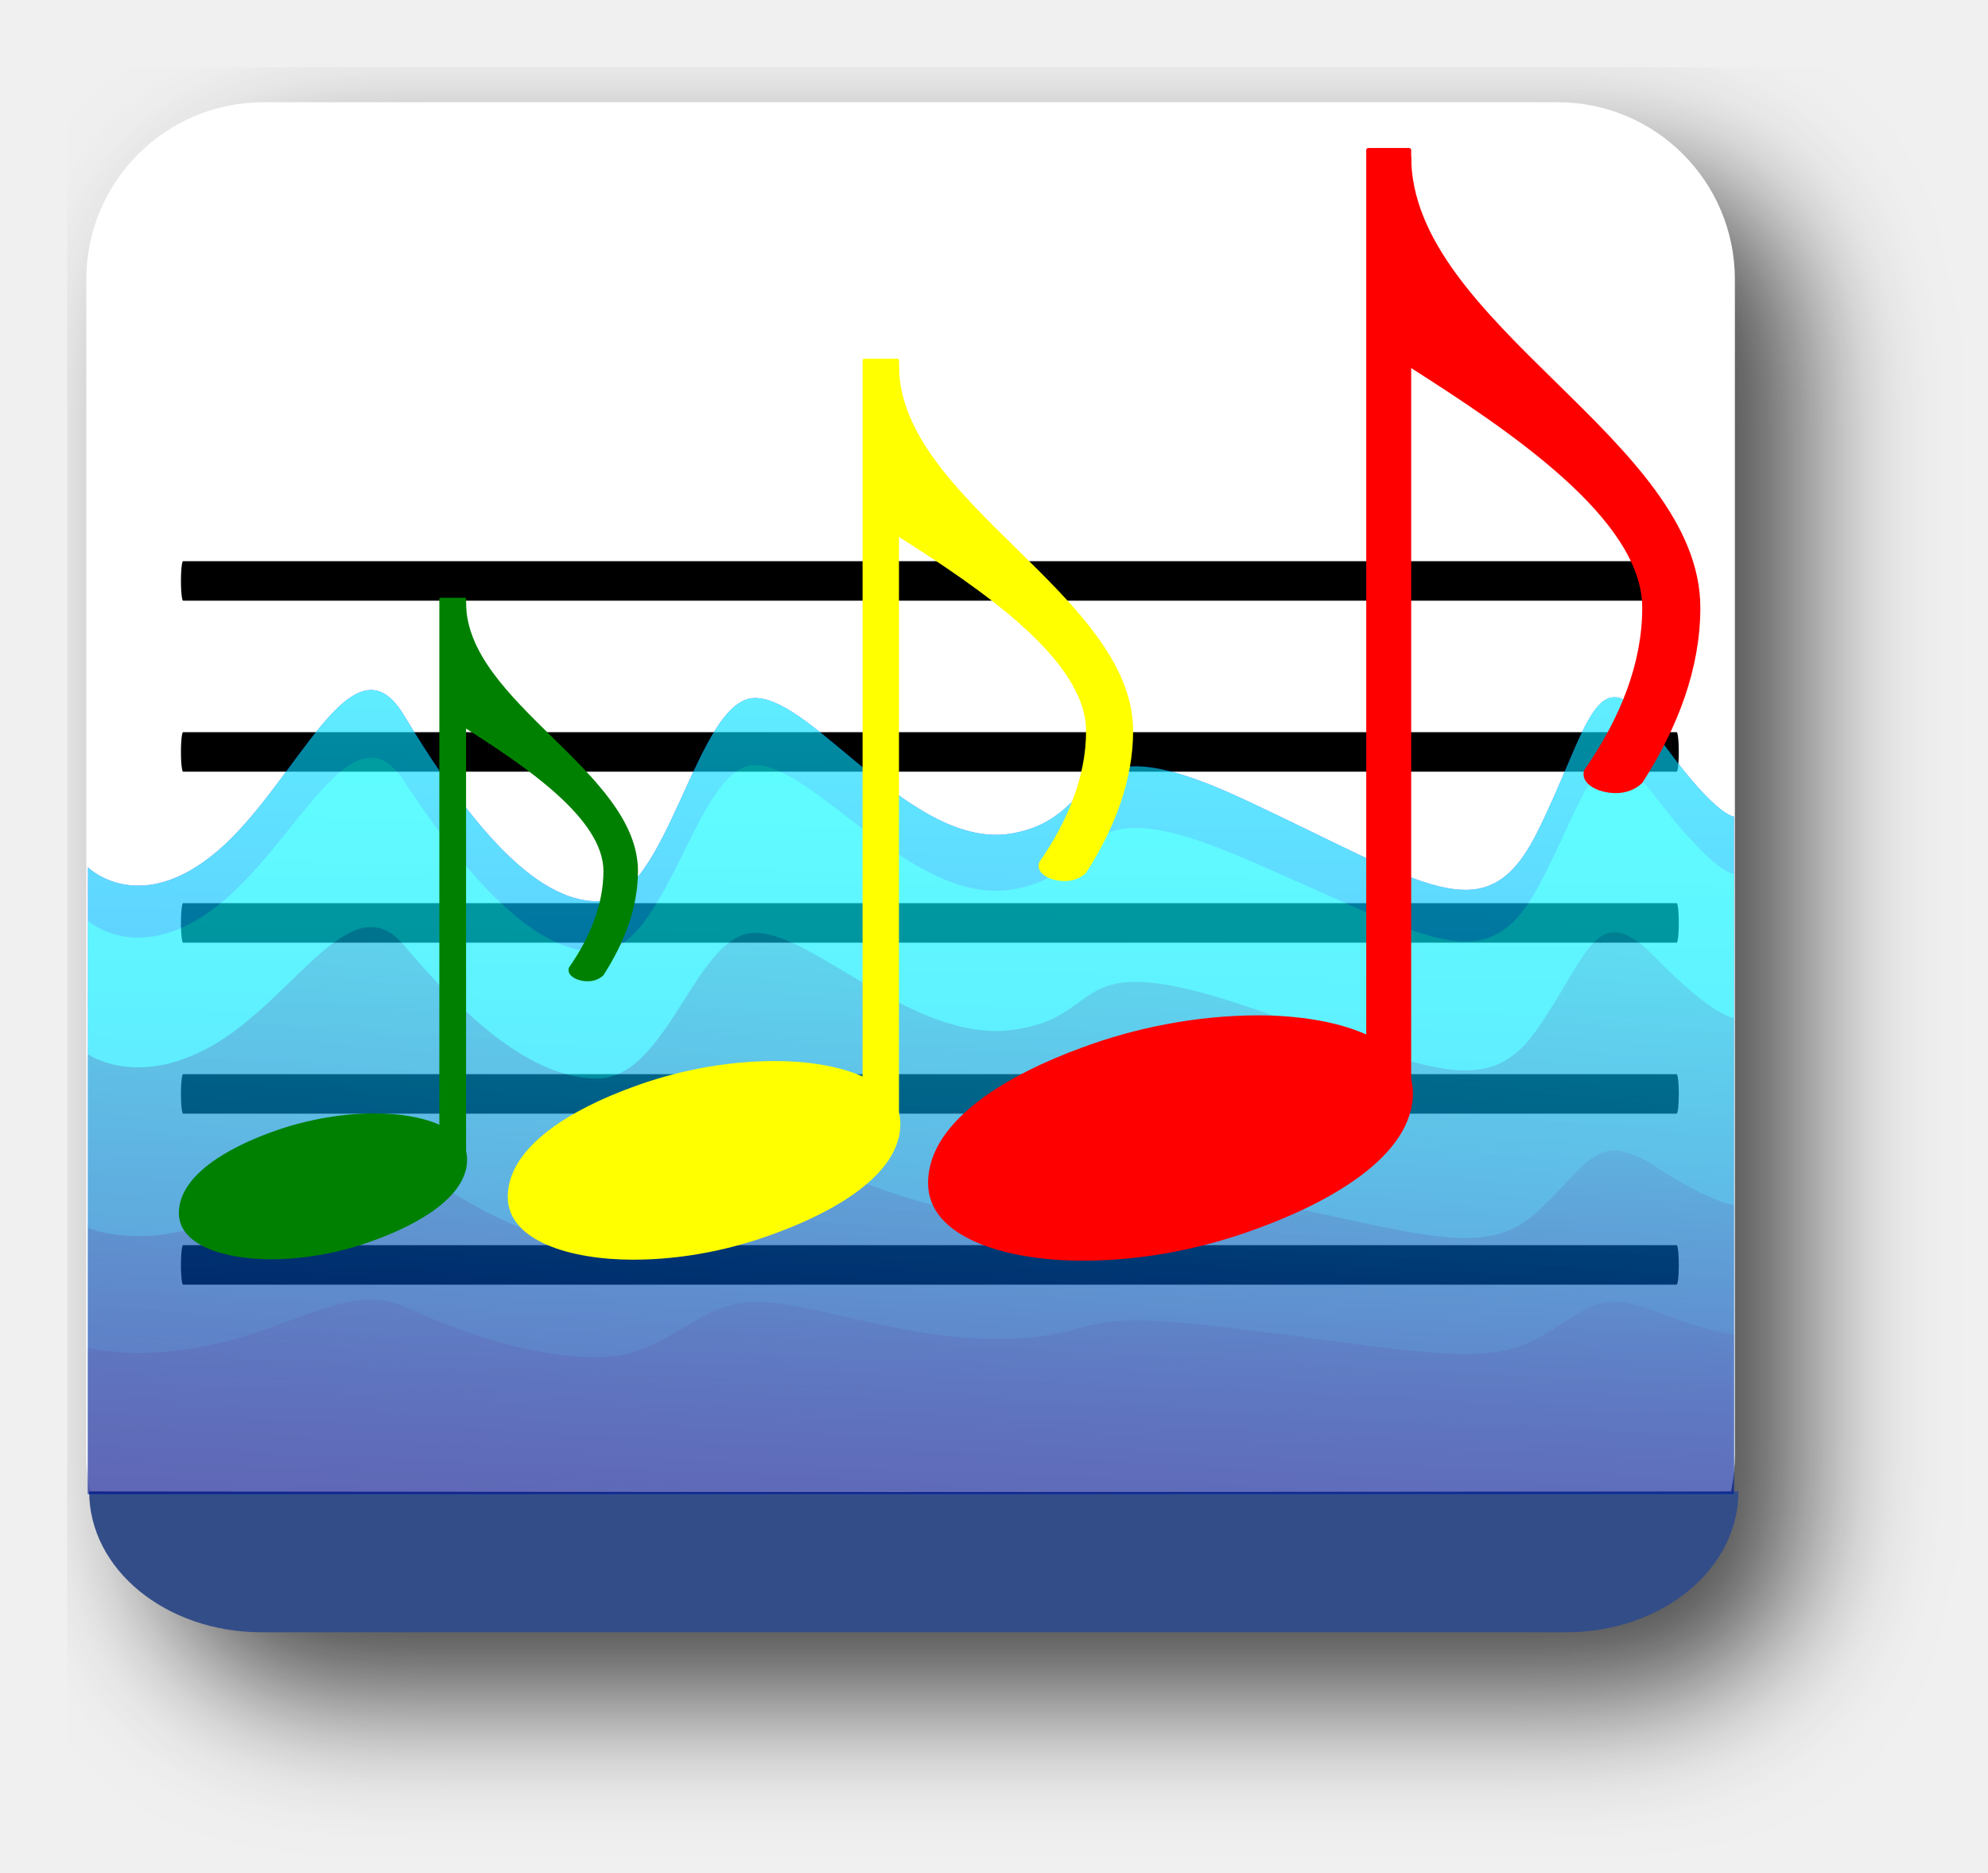
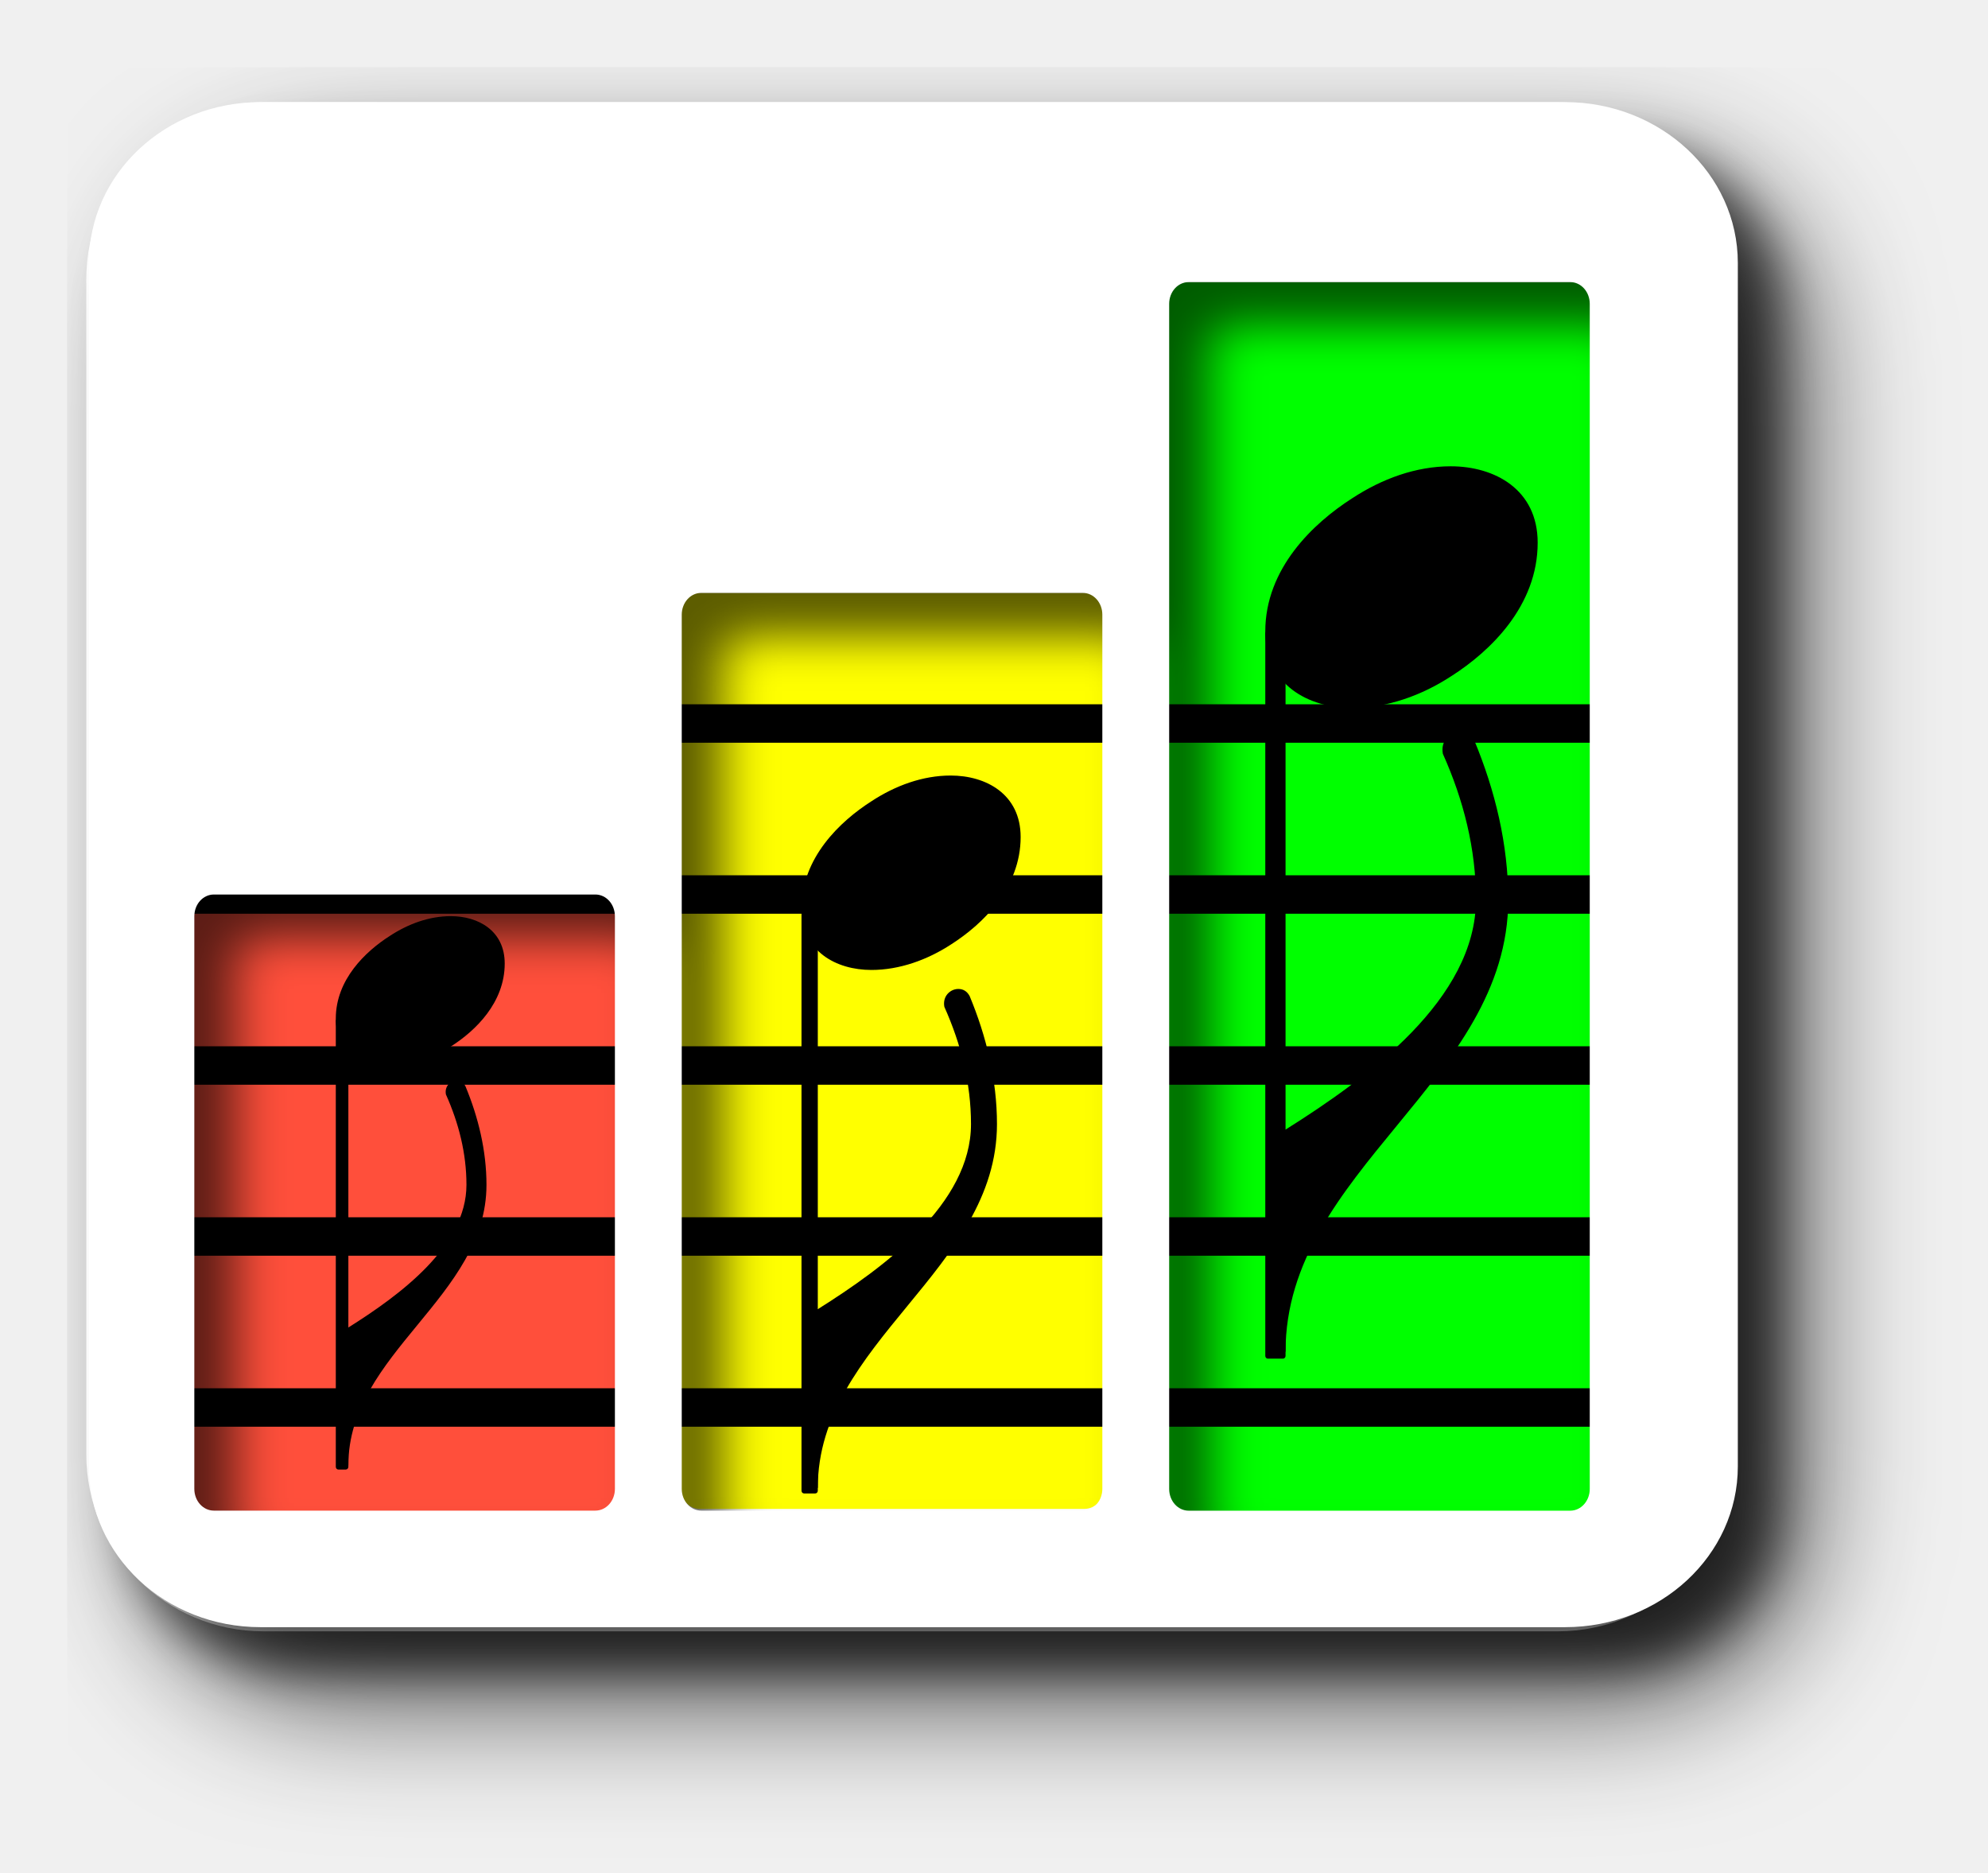
<svg xmlns="http://www.w3.org/2000/svg" xmlns:xlink="http://www.w3.org/1999/xlink" width="8.377mm" height="7.891mm" viewBox="0 0 29.684 27.959" id="svg4160" version="1.1">
  <defs id="defs4162">
    <filter style="color-interpolation-filters:sRGB" y="-0.25" x="-0.25" height="1.5" width="1.5" id="filter4748-3">
      <feGaussianBlur result="blur" stdDeviation="1" in="SourceAlpha" id="feGaussianBlur4750-0" />
      <feColorMatrix values="1 0 0 0 0 0 1 0 0 0 0 0 1 0 0 0 0 0 0.7 0 " type="matrix" result="bluralpha" id="feColorMatrix4752-7" />
      <feOffset result="offsetBlur" dy="1" dx="1" in="bluralpha" id="feOffset4754-8" />
      <feMerge id="feMerge4756-6">
        <feMergeNode in="offsetBlur" id="feMergeNode4758-8" />
        <feMergeNode in="SourceGraphic" id="feMergeNode4760-8" />
      </feMerge>
    </filter>
    <filter style="color-interpolation-filters:sRGB" id="filter4748-3-2" width="1.5" height="1.5" x="-0.25" y="-0.25">
      <feGaussianBlur id="feGaussianBlur4750-0-3" in="SourceAlpha" stdDeviation="1" result="blur" />
      <feColorMatrix id="feColorMatrix4752-7-4" result="bluralpha" type="matrix" values="1 0 0 0 0 0 1 0 0 0 0 0 1 0 0 0 0 0 0.7 0 " />
      <feOffset id="feOffset4754-8-0" in="bluralpha" dx="1" dy="1" result="offsetBlur" />
      <feMerge id="feMerge4756-6-9">
        <feMergeNode id="feMergeNode4758-8-9" in="offsetBlur" />
        <feMergeNode id="feMergeNode4760-8-2" in="SourceGraphic" />
      </feMerge>
    </filter>
    <radialGradient gradientUnits="userSpaceOnUse" r="31.355" cy="34.262" cx="96.109" id="XMLID_24_">
      <stop id="stop541" style="stop-color:#494949;stop-opacity:1;" offset="0" />
      <stop id="stop543" style="stop-color:#eee;stop-opacity:0;" offset="0.349" />
      <stop id="stop545" style="stop-color:#545652;stop-opacity:1;" offset="0.533" />
      <stop id="stop547" style="stop-color:white;stop-opacity:0;" offset="0.959" />
    </radialGradient>
    <radialGradient id="XMLID_40_" cx="95.362" cy="96.293" r="30.361" gradientUnits="userSpaceOnUse">
      <stop offset="0" style="stop-color:#6c6c6c;stop-opacity:1;" id="stop1245" />
      <stop offset="0.205" style="stop-color:#eee;stop-opacity:0.278;" id="stop1247" />
      <stop offset="0.543" style="stop-color:#7e7e7e;stop-opacity:1;" id="stop1249" />
      <stop offset="0.959" style="stop-color:white;stop-opacity:0.196;" id="stop1251" />
    </radialGradient>
    <radialGradient gradientUnits="userSpaceOnUse" r="59.252" cy="63.519" cx="64" id="XMLID_25_">
      <stop id="stop560" style="stop-color:#CF4913" offset="0.592" />
      <stop id="stop562" style="stop-color:#FF7E00" offset="0.757" />
      <stop id="stop564" style="stop-color:#FF9126" offset="0.771" />
      <stop id="stop566" style="stop-color:#FFA247" offset="0.786" />
      <stop id="stop568" style="stop-color:#FFAF60" offset="0.801" />
      <stop id="stop570" style="stop-color:#FFB872" offset="0.817" />
      <stop id="stop572" style="stop-color:#FFBD7D" offset="0.833" />
      <stop id="stop574" style="stop-color:#FFBF80" offset="0.852" />
      <stop id="stop576" style="stop-color:#EC7331" offset="0.941" />
      <stop id="stop578" style="stop-color:#CF4913" offset="1" />
    </radialGradient>
    <linearGradient id="XMLID_38_" gradientUnits="userSpaceOnUse" x1="96.99" y1="92.234" x2="119.453" y2="69.772">
      <stop offset="0" style="stop-color:#ff9832;stop-opacity:0;" id="stop995" />
      <stop offset="1" style="stop-color:#7e2800;stop-opacity:1;" id="stop997" />
    </linearGradient>
    <linearGradient y2="122.771" x2="64.358" y1="61.544" x1="64.358" gradientUnits="userSpaceOnUse" id="XMLID_26_">
      <stop id="stop583" style="stop-color:#F29B68" offset="0" />
      <stop id="stop585" style="stop-color:#EC7331" offset="0.225" />
      <stop id="stop587" style="stop-color:#CF4913" offset="1" />
    </linearGradient>
    <radialGradient gradientUnits="userSpaceOnUse" r="65.003" cy="64.104" cx="63.331" id="XMLID_27_">
      <stop id="stop592" style="stop-color:#2C72C7" offset="0.532" />
      <stop id="stop594" style="stop-color:#BFD9FF" offset="0.68" />
      <stop id="stop596" style="stop-color:#FFFFFF" offset="0.83" />
      <stop id="stop598" style="stop-color:#F9FBFD" offset="0.852" />
      <stop id="stop600" style="stop-color:#EAF0F8" offset="0.88" />
      <stop id="stop602" style="stop-color:#CFDEF1" offset="0.912" />
      <stop id="stop604" style="stop-color:#ABC5E5" offset="0.946" />
      <stop id="stop606" style="stop-color:#7CA6D7" offset="0.982" />
      <stop id="stop608" style="stop-color:#6193CF" offset="1" />
    </radialGradient>
    <radialGradient gradientUnits="userSpaceOnUse" r="64.999" cy="64.104" cx="63.333" id="XMLID_28_">
      <stop id="stop613" style="stop-color:#2C72C7" offset="0.532" />
      <stop id="stop615" style="stop-color:#BFD9FF" offset="0.68" />
      <stop id="stop617" style="stop-color:#FFFFFF" offset="0.83" />
      <stop id="stop619" style="stop-color:#F9FBFD" offset="0.852" />
      <stop id="stop621" style="stop-color:#EAF0F8" offset="0.88" />
      <stop id="stop623" style="stop-color:#CFDEF1" offset="0.912" />
      <stop id="stop625" style="stop-color:#ABC5E5" offset="0.946" />
      <stop id="stop627" style="stop-color:#7CA6D7" offset="0.982" />
      <stop id="stop629" style="stop-color:#6193CF" offset="1" />
    </radialGradient>
    <radialGradient gradientUnits="userSpaceOnUse" r="65" cy="64.104" cx="63.334" id="XMLID_29_">
      <stop id="stop634" style="stop-color:#2C72C7" offset="0.532" />
      <stop id="stop636" style="stop-color:#BFD9FF" offset="0.68" />
      <stop id="stop638" style="stop-color:#FFFFFF" offset="0.83" />
      <stop id="stop640" style="stop-color:#F9FBFD" offset="0.852" />
      <stop id="stop642" style="stop-color:#EAF0F8" offset="0.88" />
      <stop id="stop644" style="stop-color:#CFDEF1" offset="0.912" />
      <stop id="stop646" style="stop-color:#ABC5E5" offset="0.946" />
      <stop id="stop648" style="stop-color:#7CA6D7" offset="0.982" />
      <stop id="stop650" style="stop-color:#6193CF" offset="1" />
    </radialGradient>
    <linearGradient y2="4.351" x2="70.502" y1="6.246" x1="70.502" gradientUnits="userSpaceOnUse" id="XMLID_30_">
      <stop id="stop655" style="stop-color:#FFFFFF" offset="0" />
      <stop id="stop657" style="stop-color:#0057AE" offset="1" />
    </linearGradient>
    <radialGradient gradientUnits="userSpaceOnUse" r="65.003" cy="64.101" cx="63.334" id="XMLID_31_">
      <stop id="stop662" style="stop-color:#2C72C7" offset="0.532" />
      <stop id="stop664" style="stop-color:#BFD9FF" offset="0.68" />
      <stop id="stop666" style="stop-color:#FFFFFF" offset="0.83" />
      <stop id="stop668" style="stop-color:#F9FBFD" offset="0.852" />
      <stop id="stop670" style="stop-color:#EAF0F8" offset="0.88" />
      <stop id="stop672" style="stop-color:#CFDEF1" offset="0.912" />
      <stop id="stop674" style="stop-color:#ABC5E5" offset="0.946" />
      <stop id="stop676" style="stop-color:#7CA6D7" offset="0.982" />
      <stop id="stop678" style="stop-color:#6193CF" offset="1" />
    </radialGradient>
    <linearGradient gradientTransform="matrix(0,-1,1,0,376.125,-378.8721)" y2="-249.458" x2="-442.207" y1="-253.458" x1="-442.207" gradientUnits="userSpaceOnUse" id="XMLID_32_">
      <stop id="stop683" style="stop-color:#6193CF" offset="0" />
      <stop id="stop685" style="stop-color:#6E9CD3" offset="0.023" />
      <stop id="stop687" style="stop-color:#A1BFE3" offset="0.122" />
      <stop id="stop689" style="stop-color:#CADBEF" offset="0.215" />
      <stop id="stop691" style="stop-color:#E7EFF8" offset="0.3" />
      <stop id="stop693" style="stop-color:#F9FBFD" offset="0.373" />
      <stop id="stop695" style="stop-color:#FFFFFF" offset="0.426" />
      <stop id="stop697" style="stop-color:#F5F8FC" offset="0.534" />
      <stop id="stop699" style="stop-color:#D9E5F4" offset="0.72" />
      <stop id="stop701" style="stop-color:#ACC6E6" offset="0.959" />
      <stop id="stop703" style="stop-color:#A4C0E4" offset="1" />
    </linearGradient>
    <linearGradient y2="4.406" x2="57.582" y1="7.586" x1="57.582" gradientUnits="userSpaceOnUse" id="XMLID_34_">
      <stop id="stop715" style="stop-color:#FFFFFF" offset="0" />
      <stop id="stop717" style="stop-color:#0057AE" offset="1" />
    </linearGradient>
    <radialGradient id="radialGradient6446" cx="95.362" cy="96.293" r="30.361" gradientUnits="userSpaceOnUse">
      <stop offset="0" style="stop-color:#6c6c6c;stop-opacity:1;" id="stop6448" />
      <stop offset="0.205" style="stop-color:#eee;stop-opacity:0.278;" id="stop6450" />
      <stop offset="0.543" style="stop-color:#7e7e7e;stop-opacity:1;" id="stop6452" />
      <stop offset="0.959" style="stop-color:white;stop-opacity:0.196;" id="stop6454" />
    </radialGradient>
    <linearGradient gradientTransform="matrix(0,1,-1,0,512.873,132)" y2="511.769" x2="-68.834" y1="507.769" x1="-68.834" gradientUnits="userSpaceOnUse" id="XMLID_37_">
      <stop id="stop966" style="stop-color:#2C72C7" offset="0" />
      <stop id="stop968" style="stop-color:#2F74C8" offset="0.003" />
      <stop id="stop970" style="stop-color:#6D9ED8" offset="0.09" />
      <stop id="stop972" style="stop-color:#A1C0E6" offset="0.174" />
      <stop id="stop974" style="stop-color:#CADBF1" offset="0.251" />
      <stop id="stop976" style="stop-color:#E7EFF9" offset="0.322" />
      <stop id="stop978" style="stop-color:#F9FBFD" offset="0.382" />
      <stop id="stop980" style="stop-color:#FFFFFF" offset="0.426" />
      <stop id="stop982" style="stop-color:#F5F8FC" offset="0.534" />
      <stop id="stop984" style="stop-color:#D9E5F4" offset="0.72" />
      <stop id="stop986" style="stop-color:#ACC6E6" offset="0.959" />
      <stop id="stop988" style="stop-color:#A4C0E4" offset="1" />
    </linearGradient>
    <radialGradient id="radialGradient6485" cx="95.362" cy="96.293" r="30.361" gradientUnits="userSpaceOnUse">
      <stop offset="0" style="stop-color:#6c6c6c;stop-opacity:1;" id="stop6487" />
      <stop offset="0.205" style="stop-color:#eee;stop-opacity:0.278;" id="stop6489" />
      <stop offset="0.543" style="stop-color:#7e7e7e;stop-opacity:1;" id="stop6491" />
      <stop offset="0.959" style="stop-color:white;stop-opacity:0.196;" id="stop6493" />
    </radialGradient>
    <linearGradient id="XMLID_41_" gradientUnits="userSpaceOnUse" x1="87.068" y1="24.355" x2="87.068" y2="53.478">
      <stop offset="0" style="stop-color:#CF5F32" id="stop1258" />
      <stop offset="1" style="stop-color:#803F00" id="stop1260" />
    </linearGradient>
    <linearGradient id="XMLID_42_" gradientUnits="userSpaceOnUse" x1="40.932" y1="24.355" x2="40.932" y2="53.478">
      <stop offset="0" style="stop-color:#CF5F32" id="stop1265" />
      <stop offset="1" style="stop-color:#803F00" id="stop1267" />
    </linearGradient>
    <linearGradient gradientTransform="matrix(-1,0,0,-1,-508,376)" y2="249.269" x2="-572" y1="253.269" x1="-572" gradientUnits="userSpaceOnUse" id="XMLID_43_">
      <stop id="stop1272" style="stop-color:#6193CF" offset="0" />
      <stop id="stop1274" style="stop-color:#6E9CD3" offset="0.023" />
      <stop id="stop1276" style="stop-color:#A1BFE3" offset="0.122" />
      <stop id="stop1278" style="stop-color:#CADBEF" offset="0.215" />
      <stop id="stop1280" style="stop-color:#E7EFF8" offset="0.3" />
      <stop id="stop1282" style="stop-color:#F9FBFD" offset="0.373" />
      <stop id="stop1284" style="stop-color:#FFFFFF" offset="0.426" />
      <stop id="stop1286" style="stop-color:#F5F8FC" offset="0.534" />
      <stop id="stop1288" style="stop-color:#D9E5F4" offset="0.72" />
      <stop id="stop1290" style="stop-color:#ACC6E6" offset="0.959" />
      <stop id="stop1292" style="stop-color:#A4C0E4" offset="1" />
    </linearGradient>
    <linearGradient gradientTransform="matrix(-1,0,0,-1,128,8.875)" y2="7.646" x2="64" y1="3.895" x1="64" gradientUnits="userSpaceOnUse" id="XMLID_44_">
      <stop id="stop1297" style="stop-color:#2C72C7" offset="0" />
      <stop id="stop1299" style="stop-color:#2F74C8" offset="0.003" />
      <stop id="stop1301" style="stop-color:#6D9ED8" offset="0.09" />
      <stop id="stop1303" style="stop-color:#A1C0E6" offset="0.174" />
      <stop id="stop1305" style="stop-color:#CADBF1" offset="0.251" />
      <stop id="stop1307" style="stop-color:#E7EFF9" offset="0.322" />
      <stop id="stop1309" style="stop-color:#F9FBFD" offset="0.382" />
      <stop id="stop1311" style="stop-color:#FFFFFF" offset="0.426" />
      <stop id="stop1313" style="stop-color:#F5F8FC" offset="0.534" />
      <stop id="stop1315" style="stop-color:#D9E5F4" offset="0.72" />
      <stop id="stop1317" style="stop-color:#ACC6E6" offset="0.959" />
      <stop id="stop1319" style="stop-color:#A4C0E4" offset="1" />
    </linearGradient>
    <linearGradient id="linearGradient1400">
      <stop style="stop-color:#000000;stop-opacity:0.678;" offset="0" id="stop1401" />
      <stop style="stop-color:#000000;stop-opacity:0.329;" offset="0.57" id="stop1403" />
      <stop style="stop-color:#000000;stop-opacity:0;" offset="1" id="stop1402" />
    </linearGradient>
    <linearGradient id="linearGradient878">
      <stop style="stop-color:#1f1f1f;stop-opacity:1;" offset="0" id="stop879" />
      <stop style="stop-color:#000000;stop-opacity:0;" offset="1" id="stop881" />
    </linearGradient>
    <filter style="color-interpolation-filters:sRGB" id="filter7429-9">
      <feGaussianBlur stdDeviation="6.682" id="feGaussianBlur7431-2" />
    </filter>
    <filter style="color-interpolation-filters:sRGB" id="filter7413-9">
      <feGaussianBlur stdDeviation="2.21" id="feGaussianBlur7415-2" />
    </filter>
    <filter style="color-interpolation-filters:sRGB" id="filter4539">
      <feGaussianBlur stdDeviation="2.21" id="feGaussianBlur4541" />
    </filter>
    <linearGradient id="linearGradient3204-3">
      <stop offset="0" style="stop-color:#ff0000;stop-opacity:1" id="stop3206-0" />
      <stop offset="1" style="stop-color:#ff0000;stop-opacity:0" id="stop3208-4" />
    </linearGradient>
    <filter style="color-interpolation-filters:sRGB" id="filter7509">
      <feGaussianBlur stdDeviation="4.486" id="feGaussianBlur7511" />
    </filter>
    <linearGradient gradientUnits="userSpaceOnUse" xlink:href="#linearGradient7732" id="linearGradient9077" y2="-3485.175" x2="286.85" y1="-4123.204" x1="12.549" gradientTransform="matrix(1,0,0,0.6623909,0,-1361.297)" />
    <linearGradient id="linearGradient7732">
      <stop offset="0" style="stop-color:#ffffff;stop-opacity:1" id="stop7734" />
      <stop offset="1" style="stop-color:#ffffff;stop-opacity:0" id="stop7736" />
    </linearGradient>
    <filter style="color-interpolation-filters:sRGB" id="filter7772">
      <feGaussianBlur stdDeviation="0.209" id="feGaussianBlur7774" />
    </filter>
    <linearGradient gradientUnits="userSpaceOnUse" xlink:href="#linearGradient7732" id="linearGradient9248" y2="-3911.718" x2="153.385" y1="-4290.743" x1="199.02" gradientTransform="matrix(1,0,0,0.6623909,0,-1361.297)" />
    <filter style="color-interpolation-filters:sRGB" id="filter8049">
      <feGaussianBlur stdDeviation="4.086" id="feGaussianBlur8051" />
    </filter>
    <filter id="filter3663" style="color-interpolation-filters:sRGB">
      <feFlood id="feFlood3665" flood-opacity="0.5" flood-color="rgb(0,0,0)" result="flood" />
      <feComposite id="feComposite3667" in2="SourceGraphic" in="flood" operator="in" result="composite1" />
      <feGaussianBlur id="feGaussianBlur3669" stdDeviation="2" result="blur" />
      <feOffset id="feOffset3671" dx="15" dy="15" result="offset" />
      <feComposite id="feComposite3673" in2="offset" in="SourceGraphic" operator="over" result="composite2" />
    </filter>
    <filter id="filter3675" style="color-interpolation-filters:sRGB">
      <feFlood id="feFlood3677" flood-opacity="0.5" flood-color="rgb(0,0,0)" result="flood" />
      <feComposite id="feComposite3679" in2="SourceGraphic" in="flood" operator="in" result="composite1" />
      <feGaussianBlur id="feGaussianBlur3681" stdDeviation="2" result="blur" />
      <feOffset id="feOffset3683" dx="15" dy="15" result="offset" />
      <feComposite id="feComposite3685" in2="offset" in="SourceGraphic" operator="over" result="composite2" />
    </filter>
    <filter id="filter3711" style="color-interpolation-filters:sRGB">
      <feFlood id="feFlood3713" flood-opacity="0.5" flood-color="rgb(0,0,0)" result="flood" />
      <feComposite id="feComposite3715" in2="SourceGraphic" in="flood" operator="in" result="composite1" />
      <feGaussianBlur id="feGaussianBlur3717" stdDeviation="2" result="blur" />
      <feOffset id="feOffset3719" dx="20" dy="20" result="offset" />
      <feComposite id="feComposite3721" in2="offset" in="SourceGraphic" operator="over" result="composite2" />
    </filter>
    <clipPath id="clipPath4903">
      <rect style="opacity:0.535;fill:#000000;fill-opacity:1;fill-rule:nonzero;stroke:none" id="rect4905" y="-1.754" x="0" height="840.783" width="749.355" />
    </clipPath>
-     <linearGradient xlink:href="#linearGradient3957" id="linearGradient4018" gradientUnits="userSpaceOnUse" gradientTransform="scale(2.721329,1)" x1="360.336" y1="738.637" x2="358.543" y2="905.36" />
    <linearGradient id="linearGradient3957">
      <stop offset="0" style="stop-color:#00ffff;stop-opacity:1" id="stop3959" />
      <stop offset="1" style="stop-color:#00ffff;stop-opacity:0" id="stop3961" />
    </linearGradient>
    <clipPath id="clipPath4899">
      <rect style="opacity:0.535;fill:#000000;fill-opacity:1;fill-rule:nonzero;stroke:none" id="rect4901" y="-1.754" x="0" height="840.783" width="749.355" />
    </clipPath>
-     <linearGradient xlink:href="#linearGradient3957" id="linearGradient4020" gradientUnits="userSpaceOnUse" gradientTransform="matrix(2.721329,0,0,0.9191493,0,68.126)" x1="360.336" y1="738.637" x2="358.543" y2="905.36" />
    <clipPath id="clipPath4891">
      <rect style="opacity:0.535;fill:#000000;fill-opacity:1;fill-rule:nonzero;stroke:none" id="rect4893" y="-1.754" x="0" height="840.783" width="749.355" />
    </clipPath>
-     <linearGradient xlink:href="#linearGradient4238" id="linearGradient4022" gradientUnits="userSpaceOnUse" gradientTransform="scale(2.721329,1)" x1="326.274" y1="934.043" x2="337.03" y2="756.564" />
    <linearGradient id="linearGradient4238">
      <stop offset="0" style="stop-color:#000080;stop-opacity:1" id="stop4240" />
      <stop offset="1" style="stop-color:#000080;stop-opacity:0" id="stop4242" />
    </linearGradient>
    <clipPath id="clipPath4887">
      <rect style="opacity:0.535;fill:#000000;fill-opacity:1;fill-rule:nonzero;stroke:none" id="rect4889" y="-1.754" x="0" height="840.783" width="749.355" />
    </clipPath>
-     <linearGradient xlink:href="#linearGradient4238" id="linearGradient4024" gradientUnits="userSpaceOnUse" gradientTransform="matrix(2.721329,0,0,0.6335333,0,308.7902)" x1="326.274" y1="934.043" x2="337.03" y2="756.564" />
    <clipPath id="clipPath4883">
      <rect style="opacity:0.535;fill:#000000;fill-opacity:1;fill-rule:nonzero;stroke:none" id="rect4885" y="-1.754" x="0" height="840.783" width="749.355" />
    </clipPath>
-     <linearGradient xlink:href="#linearGradient4238" id="linearGradient4026" gradientUnits="userSpaceOnUse" gradientTransform="matrix(2.721329,0,0,0.3798256,0,522.568)" x1="326.274" y1="934.043" x2="337.03" y2="756.564" />
    <clipPath id="clipPath4879">
      <rect style="opacity:0.535;fill:#000000;fill-opacity:1;fill-rule:nonzero;stroke:none" id="rect4881" y="-1.754" x="0" height="840.783" width="749.355" />
    </clipPath>
+     <filter style="color-interpolation-filters:sRGB" id="filter1301-3" x="-0.036" width="1.072" y="-0.036" height="1.072">
+       <feGaussianBlur stdDeviation="7.142" id="feGaussianBlur1303-6" />
+     </filter>
  </defs>
  <g id="layer1" transform="translate(5.056552,-266.3721)">
    <rect rx="2.645" style="fill:#ffffff;fill-opacity:1;filter:url(#filter4748-3-2)" id="rect3894-43" width="24.616" height="22.828" x="-3.768" y="267.897" ry="2.645" />
    <g id="g14041-0" style="display:inline;overflow:visible;visibility:visible;fill:#ffffff;fill-opacity:1;fill-rule:evenodd;stroke:#d55801;stroke-width:0.787;stroke-linecap:butt;stroke-linejoin:miter;stroke-miterlimit:4;stroke-dasharray:none;stroke-dashoffset:0;stroke-opacity:1;marker:none;enable-background:accumulate" transform="matrix(-0.3955021,0.2391659,-0.2391659,-0.3955021,687.8519,0.7941221)" />
    <g id="g15104-7" style="display:inline;overflow:visible;visibility:visible;fill:#ffffff;fill-opacity:1;fill-rule:evenodd;stroke:none;stroke-width:0.5;marker:none;enable-background:accumulate" transform="matrix(-0.3955021,0.2391659,-0.2391659,-0.3955021,658.4226,-67.12197)" />
    <g id="g7476-5" style="display:inline;overflow:visible;visibility:visible;fill:#ffffff;fill-opacity:1;fill-rule:evenodd;stroke:none;stroke-width:0.5;marker:none;enable-background:accumulate" transform="matrix(-0.5019604,0.3035429,-0.294201,-0.486512,589.7202,19.26164)" />
    <g style="fill:#ffffff;fill-opacity:1" id="g102362-3" transform="matrix(-0.3036231,0.1836054,-0.2391659,-0.3955021,317.5461,-227.8456)" />
-     <g transform="matrix(0.8892097,0,0,1.11746,-2.408806,269.8215)" id="g4345">
-       <g transform="matrix(0.3100233,0,0,2.284489,0.08375204,13.8108)" id="g867">
-         <line x1="0.042" y1="0" x2="80.938" y2="0" id="line869" style="stroke:currentColor;stroke-width:0.231;stroke-linecap:round;stroke-linejoin:round" />
-       </g>
-       <g transform="matrix(0.3100233,0,0,2.284489,0.08375204,11.52632)" id="g871">
-         <line x1="0.042" y1="0" x2="80.938" y2="0" id="line873" style="stroke:currentColor;stroke-width:0.231;stroke-linecap:round;stroke-linejoin:round" />
-       </g>
-       <g transform="matrix(0.3100233,0,0,2.284489,0.08375204,9.241827)" id="g875">
-         <line x1="0.042" y1="0" x2="80.938" y2="0" id="line877" style="stroke:currentColor;stroke-width:0.231;stroke-linecap:round;stroke-linejoin:round" />
-       </g>
-       <g transform="matrix(0.3100233,0,0,2.284489,0.08375204,6.957339)" id="g879">
-         <line x1="0.042" y1="0" x2="80.938" y2="0" id="line881" style="stroke:currentColor;stroke-width:0.231;stroke-linecap:round;stroke-linejoin:round" />
-       </g>
-       <g transform="matrix(0.3100233,0,0,2.284489,0.08375204,4.67285)" id="g883">
-         <line x1="0.042" y1="0" x2="80.938" y2="0" id="line885" style="stroke:currentColor;stroke-width:0.231;stroke-linecap:round;stroke-linejoin:round" />
+     <path style="opacity:1;fill:#ff4f3b;fill-opacity:1;fill-rule:nonzero;stroke:none;stroke-width:4.687;stroke-linecap:round;stroke-linejoin:round;stroke-miterlimit:4;stroke-dasharray:none;stroke-dashoffset:0;stroke-opacity:0;paint-order:normal" d="m -1.875,279.725 c -0.165,0 -0.297,0.149 -0.297,0.335 v 8.812 c 0,0.185 0.132,0.335 0.297,0.335 h 5.797 c 0.165,0 0.297,-0.149 0.297,-0.335 v -8.812 c 0,-0.185 -0.132,-0.335 -0.297,-0.335 z" id="rect1354" />
+     <path style="opacity:1;fill:#ffff00;fill-opacity:1;fill-rule:nonzero;stroke:none;stroke-width:4.688;stroke-linecap:round;stroke-linejoin:round;stroke-miterlimit:4;stroke-dasharray:none;stroke-dashoffset:0;stroke-opacity:0;paint-order:normal" d="m 5.392,275.222 c -0.163,0 -0.294,0.144 -0.294,0.324 v 13.027 c 0,0.179 0.131,0.324 0.294,0.324 h 5.744 c 0.163,0 0.294,-0.144 0.294,-0.324 v -13.027 c 0,-0.179 -0.131,-0.324 -0.294,-0.324 z" id="rect1381" />
+     <path style="opacity:1;fill:#00ff00;fill-opacity:1;fill-rule:nonzero;stroke:none;stroke-width:4.688;stroke-linecap:round;stroke-linejoin:round;stroke-miterlimit:4;stroke-dasharray:none;stroke-dashoffset:0;stroke-opacity:0;paint-order:normal" d="m 12.676,270.582 c -0.17,0 -0.307,0.145 -0.307,0.325 v 17.725 c 0,0.18 0.137,0.325 0.307,0.325 h 5.986 c 0.17,0 0.307,-0.145 0.307,-0.325 v -17.725 c 0,-0.18 -0.137,-0.325 -0.307,-0.325 z" id="rect1401" />
+     <g transform="matrix(0.9363421,0,0,1.11746,-3.143834,271.9505)" id="g4345" style="stroke-width:0.975">
+       <g transform="matrix(0.3100233,0,0,2.284489,0.08375204,13.8108)" id="g867" style="stroke-width:0.975">
+         <line x1="0.042" y1="0" x2="80.938" y2="0" id="line869" style="stroke:currentColor;stroke-width:0.225;stroke-linecap:round;stroke-linejoin:round" />
+       </g>
+       <g transform="matrix(0.3100233,0,0,2.284489,0.08375204,11.52632)" id="g871" style="stroke-width:0.975">
+         <line x1="0.042" y1="0" x2="80.938" y2="0" id="line873" style="stroke:currentColor;stroke-width:0.225;stroke-linecap:round;stroke-linejoin:round" />
+       </g>
+       <g transform="matrix(0.3100233,0,0,2.284489,0.08375204,9.241827)" id="g875" style="stroke-width:0.975">
+         <line x1="0.042" y1="0" x2="80.938" y2="0" id="line877" style="stroke:currentColor;stroke-width:0.225;stroke-linecap:round;stroke-linejoin:round" />
+       </g>
+       <g transform="matrix(0.3100233,0,0,2.284489,0.08375204,6.957339)" id="g879" style="stroke-width:0.975">
+         <line x1="0.042" y1="0" x2="80.938" y2="0" id="line881" style="stroke:currentColor;stroke-width:0.225;stroke-linecap:round;stroke-linejoin:round" />
+       </g>
+       <g transform="matrix(0.3100233,0,0,2.284489,0.08375204,4.67285)" id="g883" style="stroke-width:0.975">
+         <line x1="0.042" y1="0" x2="80.938" y2="0" id="line885" style="stroke:currentColor;stroke-width:0.225;stroke-linecap:round;stroke-linejoin:round" />
      </g>
    </g>
-     <path style="fill:#334d88;fill-opacity:1;stroke:none;stroke-width:0.087" d="m 20.901,288.637 c 0,1.164 -1.147,2.102 -2.573,2.102 H -1.152 c -1.425,0 -2.573,-0.937 -2.573,-2.102 11.739,0.011 12.306,0.011 24.626,0 z" id="rect5537-1" />
-     <g id="g4748" transform="matrix(0.03082153,0,0,0.1322188,-9.83589,148.8645)" style="opacity:0.627">
-       <path transform="matrix(1.066667,0,0,1.066667,197.6775,162.449)" d="m 0,772.699 c 0,0 23.305,5.378 59.16,-1.793 35.854,-7.171 60.952,-23.305 84.258,-14.342 23.305,8.964 55.574,19.72 87.843,19.72 32.269,0 44.818,-21.513 71.709,-21.513 26.891,0 71.709,16.134 116.526,14.342 44.818,-1.793 23.305,-12.549 105.77,-3.585 82.465,8.964 109.356,14.342 132.661,3.585 23.305,-10.756 26.891,-19.72 53.781,-10.756 26.891,8.964 35.854,8.964 35.854,8.964 V 842.615 L 0,839.029 Z" clip-path="url(#clipPath4903)" id="path3943" style="fill:#0000ff;stroke:none" />
-       <path transform="matrix(1.066667,0,0,1.066667,197.6775,162.449)" d="m 0,772.699 c 0,0 23.305,5.378 59.16,-1.793 35.854,-7.171 60.952,-23.305 84.258,-14.342 23.305,8.964 55.574,19.72 87.843,19.72 32.269,0 44.818,-21.513 71.709,-21.513 26.891,0 71.709,16.134 116.526,14.342 44.818,-1.793 23.305,-12.549 105.77,-3.585 82.465,8.964 109.356,14.342 132.661,3.585 23.305,-10.756 26.891,-19.72 53.781,-10.756 26.891,8.964 35.854,8.964 35.854,8.964 V 842.615 L 0,839.029 Z" clip-path="url(#clipPath4899)" id="path3955" style="fill:url(#linearGradient4018);fill-opacity:1;stroke:none" />
-       <path transform="matrix(1.066667,0,0,1.066667,197.6775,162.449)" d="m 0,778.351 c 0,0 23.305,4.943 59.16,-1.648 35.854,-6.591 60.952,-21.421 84.258,-13.182 23.305,8.239 55.574,18.125 87.843,18.125 32.269,0 44.818,-19.773 71.709,-19.773 26.891,0 71.709,14.83 116.526,13.182 44.818,-1.648 23.305,-11.534 105.77,-3.296 82.465,8.239 109.356,13.182 132.661,3.296 23.305,-9.887 26.891,-18.125 53.781,-9.887 26.891,8.239 35.854,8.239 35.854,8.239 V 842.615 L 0,839.319 Z" clip-path="url(#clipPath4891)" id="path4230" style="fill:url(#linearGradient4020);fill-opacity:1;stroke:none" />
-       <path transform="matrix(1.066667,0,0,1.066667,197.6775,162.449)" d="m 0,792.483 c 0,0 23.305,3.856 59.16,-1.285 35.854,-5.142 60.952,-16.71 84.258,-10.283 23.305,6.427 55.574,14.14 87.843,14.14 32.269,0 44.818,-15.425 71.709,-15.425 26.891,0 71.709,11.569 116.526,10.283 44.818,-1.285 23.305,-8.998 105.77,-2.571 82.465,6.427 109.356,10.283 132.661,2.571 23.305,-7.712 26.891,-14.14 53.781,-7.712 26.891,6.427 35.854,6.427 35.854,6.427 V 842.615 L 0,840.044 Z" clip-path="url(#clipPath4887)" id="path4234" style="fill:url(#linearGradient4022);fill-opacity:1;stroke:none" />
-       <path transform="matrix(1.066667,0,0,1.066667,197.6775,162.449)" d="m 0,810.855 c 0,0 23.305,2.443 59.16,-0.814 35.854,-3.257 60.952,-10.587 84.258,-6.515 23.305,4.072 55.574,8.958 87.843,8.958 32.269,0 44.818,-9.772 71.709,-9.772 26.891,0 71.709,7.329 116.526,6.515 44.818,-0.814 23.305,-5.7 105.77,-1.629 82.465,4.072 109.356,6.515 132.661,1.629 23.305,-4.886 26.891,-8.958 53.781,-4.886 26.891,4.072 35.854,4.072 35.854,4.072 V 842.615 L 0,840.986 Z" clip-path="url(#clipPath4883)" id="path4246" style="fill:url(#linearGradient4024);fill-opacity:1;stroke:none" />
-       <path transform="matrix(1.066667,0,0,1.066667,197.6775,162.449)" d="m 0,823.573 c 0,0 23.305,1.465 59.16,-0.488 35.854,-1.953 60.952,-6.347 84.258,-3.906 23.305,2.441 55.574,5.371 87.843,5.371 32.269,0 44.818,-5.859 71.709,-5.859 26.891,0 71.709,4.394 116.526,3.906 44.818,-0.488 23.305,-3.418 105.77,-0.976 82.465,2.441 109.356,3.906 132.661,0.976 23.305,-2.929 26.891,-5.371 53.781,-2.929 26.891,2.441 35.854,2.441 35.854,2.441 V 842.615 L 0,841.638 Z" clip-path="url(#clipPath4879)" id="path4250" style="fill:url(#linearGradient4026);fill-opacity:1;stroke:none" />
+     <path style="opacity:0.64;fill:#000000;fill-opacity:1;stroke:none;stroke-width:31.642;filter:url(#filter1301-3)" d="m 67.032,17.142 c -27.64,0 -49.891,22.251 -49.891,49.891 V 440.38 c 0,27.64 22.251,49.891 49.891,49.891 H 446.134 c 27.64,0 50.199,-22.251 50.199,-49.891 V 67.032 c 0,-27.64 -22.559,-49.891 -50.199,-49.891 z m 269.736,55.846 h 110.863 c 3.148,0 5.682,3.008 5.682,6.744 V 447.374 c 0,3.736 -2.534,6.744 -5.682,6.744 H 336.769 c -3.148,0 -5.684,-3.008 -5.684,-6.744 V 79.732 c 0,-3.736 2.536,-6.744 5.684,-6.744 z M 195.118,169.415 h 110.865 c 3.148,0 5.682,3.008 5.682,6.744 v 271.215 c 0,3.736 -2.534,6.744 -5.682,6.744 H 195.118 c -3.148,0 -5.682,-3.008 -5.682,-6.744 v -271.215 c 0,-3.736 2.534,-6.744 5.682,-6.744 z M 53.47,262.987 H 164.335 c 3.148,0 5.682,3.008 5.682,6.744 v 177.643 c 0,3.736 -2.534,6.744 -5.682,6.744 H 53.47 c -3.148,0 -5.682,-3.008 -5.682,-6.744 v -177.643 c 0,-3.736 2.534,-6.744 5.682,-6.744 z" id="rect5537-1-7" transform="matrix(0.05138123,0,0,0.04812178,-3.998937,267.7142)" />
+     <path style="opacity:1;fill:#ffffff;fill-opacity:1;stroke:none;stroke-width:1.573" d="m -1.166,267.895 c -1.42,0 -2.563,1.071 -2.563,2.401 v 17.966 c 0,1.33 1.143,2.401 2.563,2.401 h 19.479 c 1.42,0 2.579,-1.071 2.579,-2.401 v -17.966 c 0,-1.33 -1.159,-2.401 -2.579,-2.401 z m 13.859,2.687 h 5.696 c 0.162,0 0.292,0.145 0.292,0.325 v 17.692 c 0,0.18 -0.13,0.325 -0.292,0.325 h -5.696 c -0.162,0 -0.292,-0.145 -0.292,-0.325 v -17.692 c 0,-0.18 0.13,-0.325 0.292,-0.325 z m -7.278,4.64 h 5.696 c 0.162,0 0.292,0.145 0.292,0.325 v 13.051 c 0,0.18 -0.13,0.325 -0.292,0.325 H 5.415 c -0.162,0 -0.292,-0.145 -0.292,-0.325 v -13.051 c 0,-0.18 0.13,-0.325 0.292,-0.325 z m -7.278,4.503 h 5.696 c 0.162,0 0.292,0.145 0.292,0.325 v 8.548 c 0,0.18 -0.13,0.325 -0.292,0.325 h -5.696 c -0.162,0 -0.292,-0.145 -0.292,-0.325 v -8.548 c 0,-0.18 0.13,-0.325 0.292,-0.325 z" id="rect5537-5" />
+     <g id="g4290" transform="matrix(0.00973793,0,0,0.01044806,-3.437977,273.152)" style="stroke-width:0.637">
+       <path id="path58" d="m 525.025,660.023 c 41.727,0 82.666,20.47 82.666,67.707 0,55.898 -44.876,96.05 -81.879,118.094 -28.342,17.32 -61.409,28.342 -94.475,28.342 -41.727,0 -82.666,-20.47 -82.666,-67.707 0,-55.898 45.663,-96.05 82.666,-118.094 28.343,-17.32 60.622,-28.342 93.688,-28.342 z" style="fill:currentColor;stroke-width:0.637" />
+       <rect rx="3.907" id="rect64" ry="3.907" height="644.932" width="19.268" y="805.824" x="348.685" style="fill:currentColor;stroke-width:0.637" />
+       <path id="path66" d="m 367.939,1444.624 h -11.022 v -196.824 h 11.022 c 77.942,-45.663 181.078,-115.732 181.078,-203.909 0,-44.876 -11.809,-88.177 -31.492,-129.116 -2.361,-11.809 7.086,-19.682 16.533,-19.682 5.511,0 10.235,2.361 13.384,7.873 19.682,44.088 32.279,92.113 32.279,140.925 0,160.608 -211.782,240.125 -211.782,400.733 z" style="fill:currentColor;stroke-width:0.637" />
    </g>
-     <g id="g3460-3" transform="matrix(0.1416438,0,0,0.08666672,-22.05286,280.5667)" style="fill:#ffff00">
-       <path id="path7459-6" d="m 186.728,53.192 c -6.667,0 -13.209,-3.271 -13.209,-10.819 0,-8.932 7.171,-15.348 13.083,-18.87 4.529,-2.768 9.812,-4.529 15.096,-4.529 6.667,0 13.209,3.271 13.209,10.819 0,8.932 -7.296,15.348 -13.209,18.87 -4.529,2.768 -9.687,4.529 -14.97,4.529 z" style="fill:#ffff00;stroke-width:1.067" />
-       <g transform="matrix(1.616487,0,0,1.616487,-147.7104,40.97954)" id="g3456-7" style="fill:#ffff00">
-         <path style="fill:#ffff00;stroke-width:1.067" d="m 224.233,-69.465 h -1.169 v -18.264 h 1.169 c 0,14.465 15.269,24.474 15.269,38.939 0,5.187 -1.169,10.301 -3.068,15.122 -0.365,0.584 -0.877,0.877 -1.388,0.877 -0.95,0 -1.899,-0.804 -1.68,-1.973 1.899,-4.456 3.068,-9.205 3.068,-14.027 0,-7.598 -6.94,-15.196 -12.2,-20.675 z" id="path256-5" />
-         <rect rx="0.137" style="fill:#ffff00;stroke-width:1.067" x="221.859" y="-88.459" width="2.374" height="83.051" ry="0.147" id="rect258-3" />
-       </g>
+     <g id="g4290-5" transform="matrix(0.01263319,0,0,0.01355445,2.506117,269.0025)" style="stroke-width:0.491">
+       <path id="path58-3" d="m 525.025,660.023 c 41.727,0 82.666,20.47 82.666,67.707 0,55.898 -44.876,96.05 -81.879,118.094 -28.342,17.32 -61.409,28.342 -94.475,28.342 -41.727,0 -82.666,-20.47 -82.666,-67.707 0,-55.898 45.663,-96.05 82.666,-118.094 28.343,-17.32 60.622,-28.342 93.688,-28.342 z" style="fill:currentColor;stroke-width:0.491" />
+       <rect rx="3.012" id="rect64-5" ry="3.012" height="644.932" width="19.268" y="805.824" x="348.685" style="fill:currentColor;stroke-width:0.491" />
+       <path id="path66-6" d="m 367.939,1444.624 h -11.022 v -196.824 h 11.022 c 77.942,-45.663 181.078,-115.732 181.078,-203.909 0,-44.876 -11.809,-88.177 -31.492,-129.116 -2.361,-11.809 7.086,-19.682 16.533,-19.682 5.511,0 10.235,2.361 13.384,7.873 19.682,44.088 32.279,92.113 32.279,140.925 0,160.608 -211.782,240.125 -211.782,400.733 z" style="fill:currentColor;stroke-width:0.491" />
    </g>
-     <g id="g3460-3-5" transform="matrix(0.1749234,0,0,0.1070293,-21.5517,279.4984)" style="fill:#ff0000">
-       <path id="path7459-6-6" d="m 186.728,53.192 c -6.667,0 -13.209,-3.271 -13.209,-10.819 0,-8.932 7.171,-15.348 13.083,-18.87 4.529,-2.768 9.812,-4.529 15.096,-4.529 6.667,0 13.209,3.271 13.209,10.819 0,8.932 -7.296,15.348 -13.209,18.87 -4.529,2.768 -9.687,4.529 -14.97,4.529 z" style="fill:#ff0000;stroke-width:1.067" />
-       <g transform="matrix(1.616487,0,0,1.616487,-147.7104,40.97954)" id="g3456-7-2" style="fill:#ff0000">
-         <path style="fill:#ff0000;stroke-width:1.067" d="m 224.233,-69.465 h -1.169 v -18.264 h 1.169 c 0,14.465 15.269,24.474 15.269,38.939 0,5.187 -1.169,10.301 -3.068,15.122 -0.365,0.584 -0.877,0.877 -1.388,0.877 -0.95,0 -1.899,-0.804 -1.68,-1.973 1.899,-4.456 3.068,-9.205 3.068,-14.027 0,-7.598 -6.94,-15.196 -12.2,-20.675 z" id="path256-5-9" />
-         <rect rx="0.137" style="fill:#ff0000;stroke-width:1.067" x="221.859" y="-88.459" width="2.374" height="83.051" ry="0.147" id="rect258-3-1" />
-       </g>
-     </g>
-     <g id="g3460" transform="matrix(0.1039881,0,0,0.06362658,-20.42971,281.7855)" style="fill:#008000">
-       <path id="path7459" d="m 186.728,53.192 c -6.667,0 -13.209,-3.271 -13.209,-10.819 0,-8.932 7.171,-15.348 13.083,-18.87 4.529,-2.768 9.812,-4.529 15.096,-4.529 6.667,0 13.209,3.271 13.209,10.819 0,8.932 -7.296,15.348 -13.209,18.87 -4.529,2.768 -9.687,4.529 -14.97,4.529 z" style="fill:#008000;stroke-width:1.067" />
-       <g transform="matrix(1.616487,0,0,1.616487,-147.7104,40.97954)" id="g3456" style="fill:#008000">
-         <path style="fill:#008000;stroke-width:1.067" d="m 224.233,-69.465 h -1.169 v -18.264 h 1.169 c 0,14.465 15.269,24.474 15.269,38.939 0,5.187 -1.169,10.301 -3.068,15.122 -0.365,0.584 -0.877,0.877 -1.388,0.877 -0.95,0 -1.899,-0.804 -1.68,-1.973 1.899,-4.456 3.068,-9.205 3.068,-14.027 0,-7.598 -6.94,-15.196 -12.2,-20.675 z" id="path256" />
-         <rect rx="0.137" style="fill:#008000;stroke-width:1.067" x="221.859" y="-88.459" width="2.374" height="83.051" ry="0.147" id="rect258" />
-       </g>
+     <g id="g4290-2" transform="matrix(0.01570286,0,0,0.01684798,8.36088,262.2119)" style="stroke-width:0.395">
+       <path id="path58-9" d="m 525.025,660.023 c 41.727,0 82.666,20.47 82.666,67.707 0,55.898 -44.876,96.05 -81.879,118.094 -28.342,17.32 -61.409,28.342 -94.475,28.342 -41.727,0 -82.666,-20.47 -82.666,-67.707 0,-55.898 45.663,-96.05 82.666,-118.094 28.343,-17.32 60.622,-28.342 93.688,-28.342 z" style="fill:currentColor;stroke-width:0.395" />
+       <rect rx="2.423" id="rect64-1" ry="2.423" height="644.932" width="19.268" y="805.824" x="348.685" style="fill:currentColor;stroke-width:0.395" />
+       <path id="path66-2" d="m 367.939,1444.624 h -11.022 v -196.824 h 11.022 c 77.942,-45.663 181.078,-115.732 181.078,-203.909 0,-44.876 -11.809,-88.177 -31.492,-129.116 -2.361,-11.809 7.086,-19.682 16.533,-19.682 5.511,0 10.235,2.361 13.384,7.873 19.682,44.088 32.279,92.113 32.279,140.925 0,160.608 -211.782,240.125 -211.782,400.733 z" style="fill:currentColor;stroke-width:0.395" />
    </g>
  </g>
</svg>
